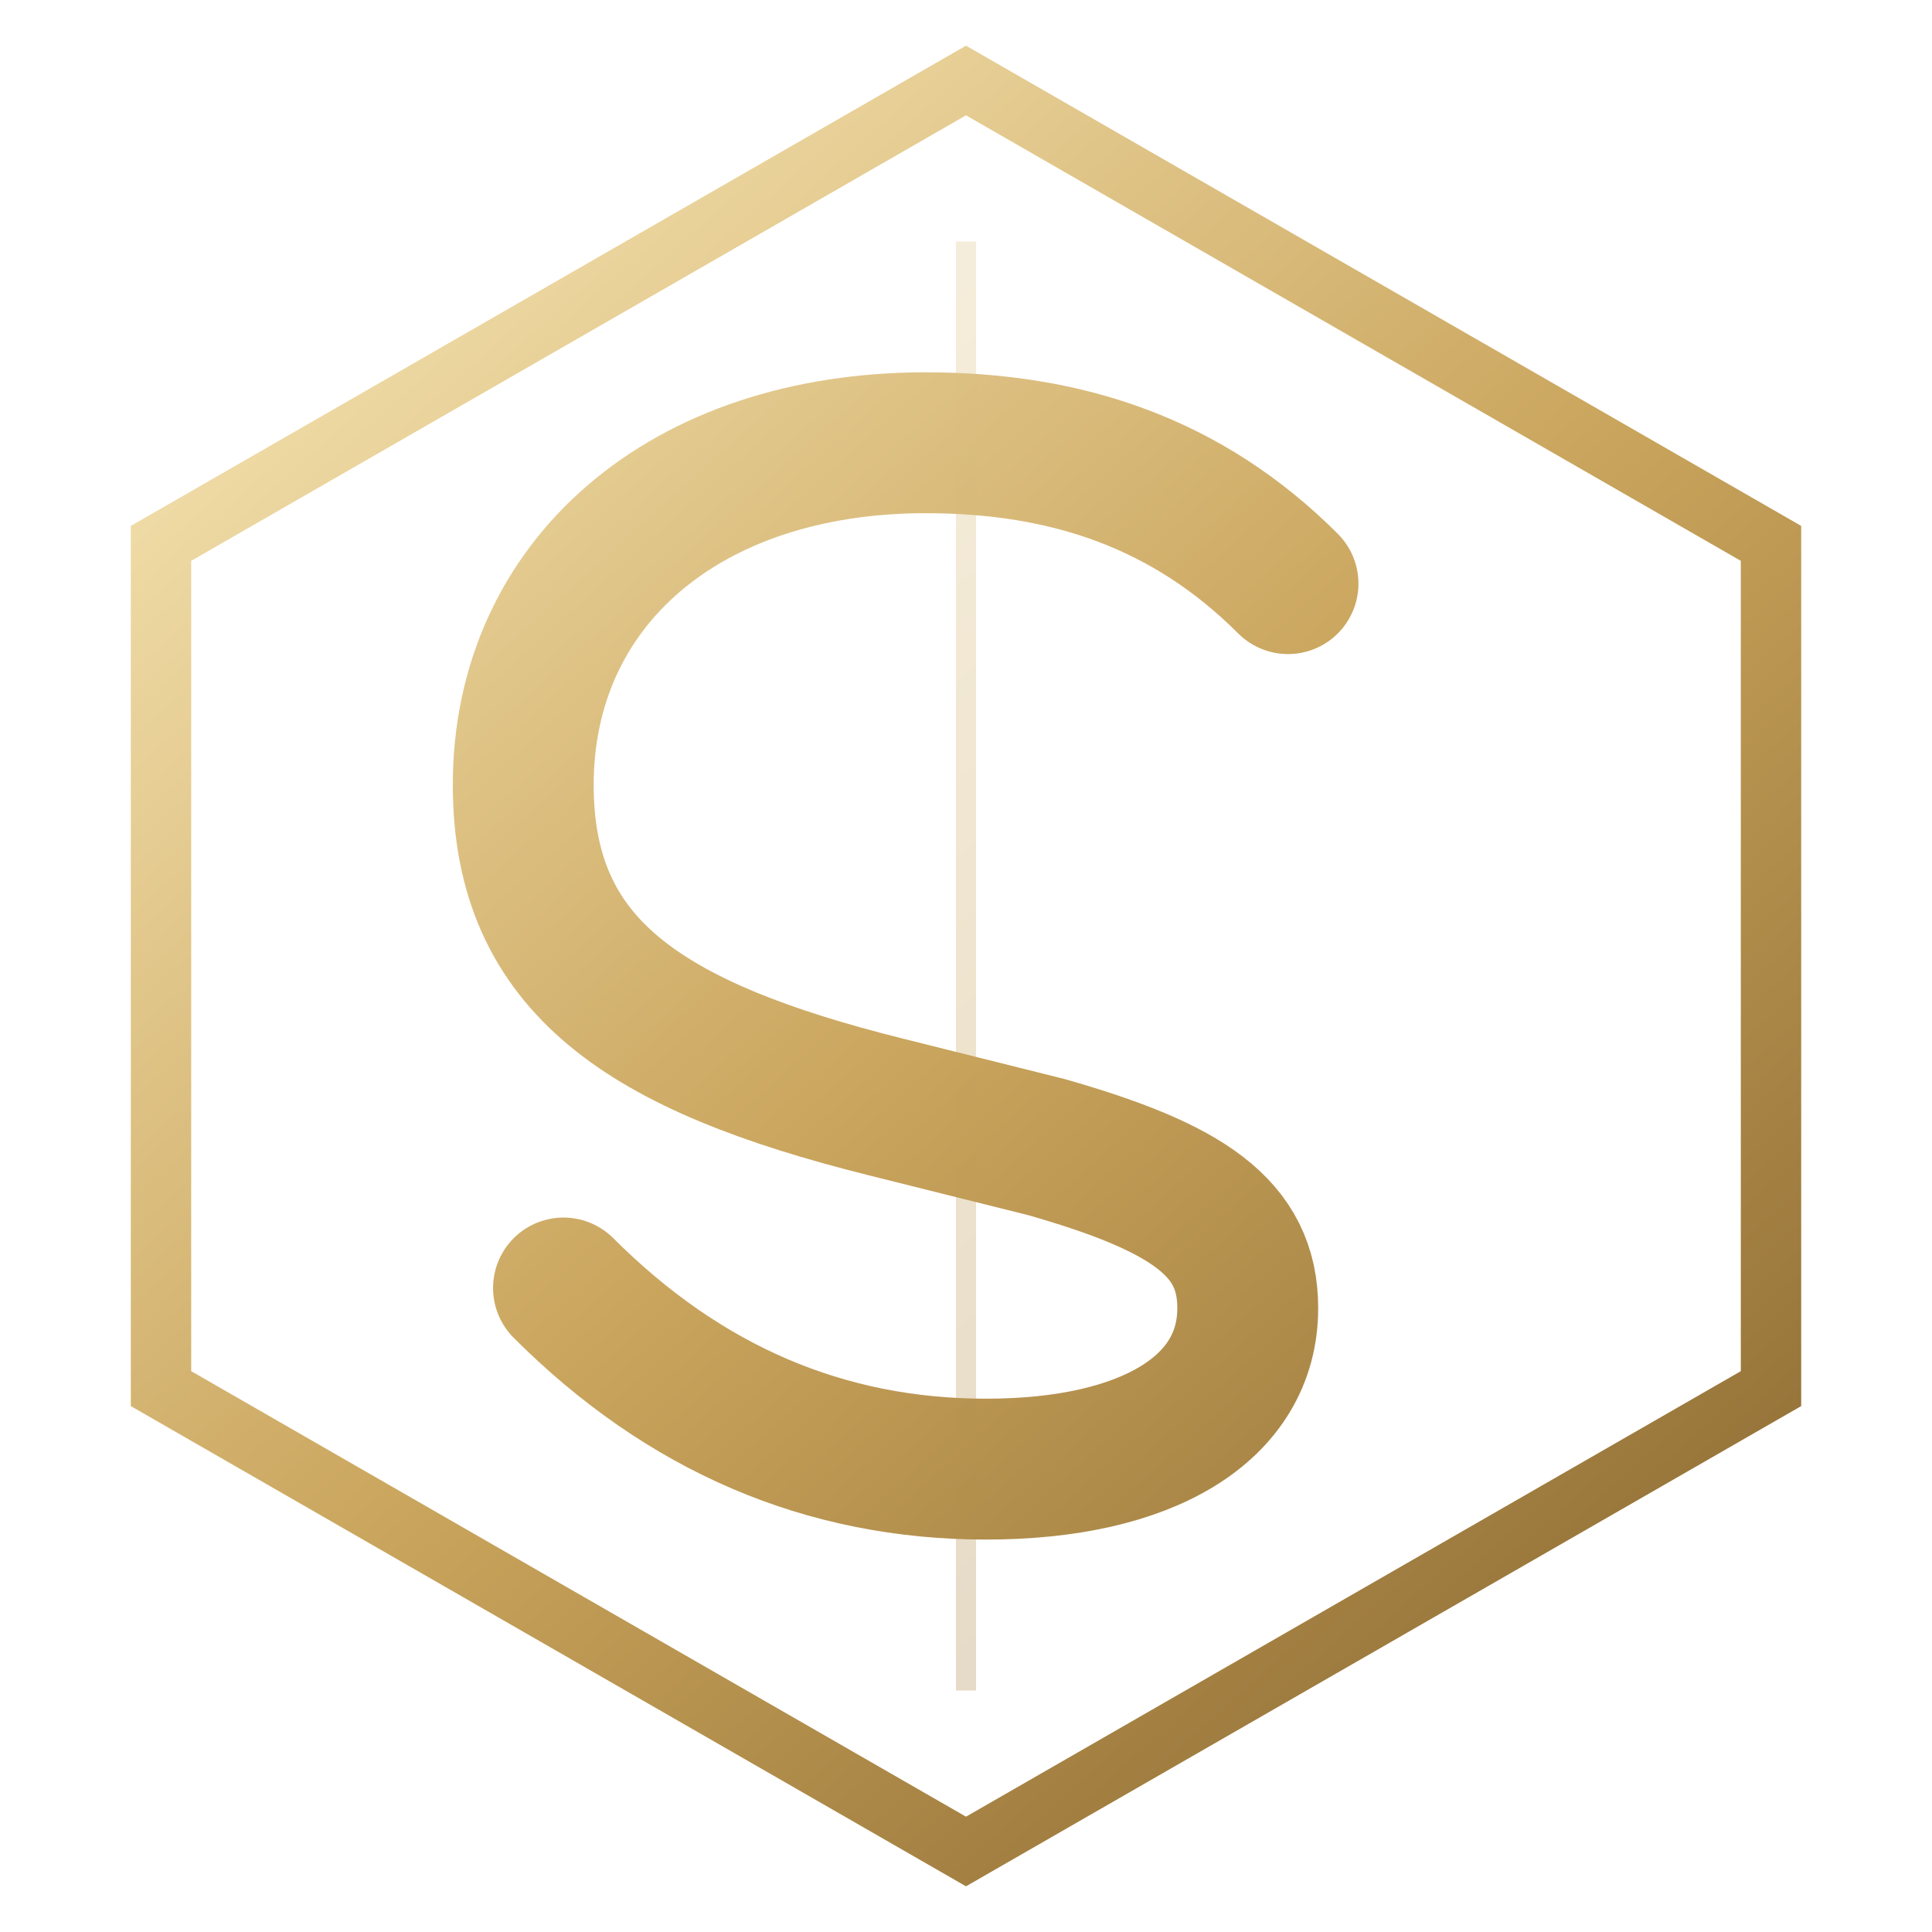
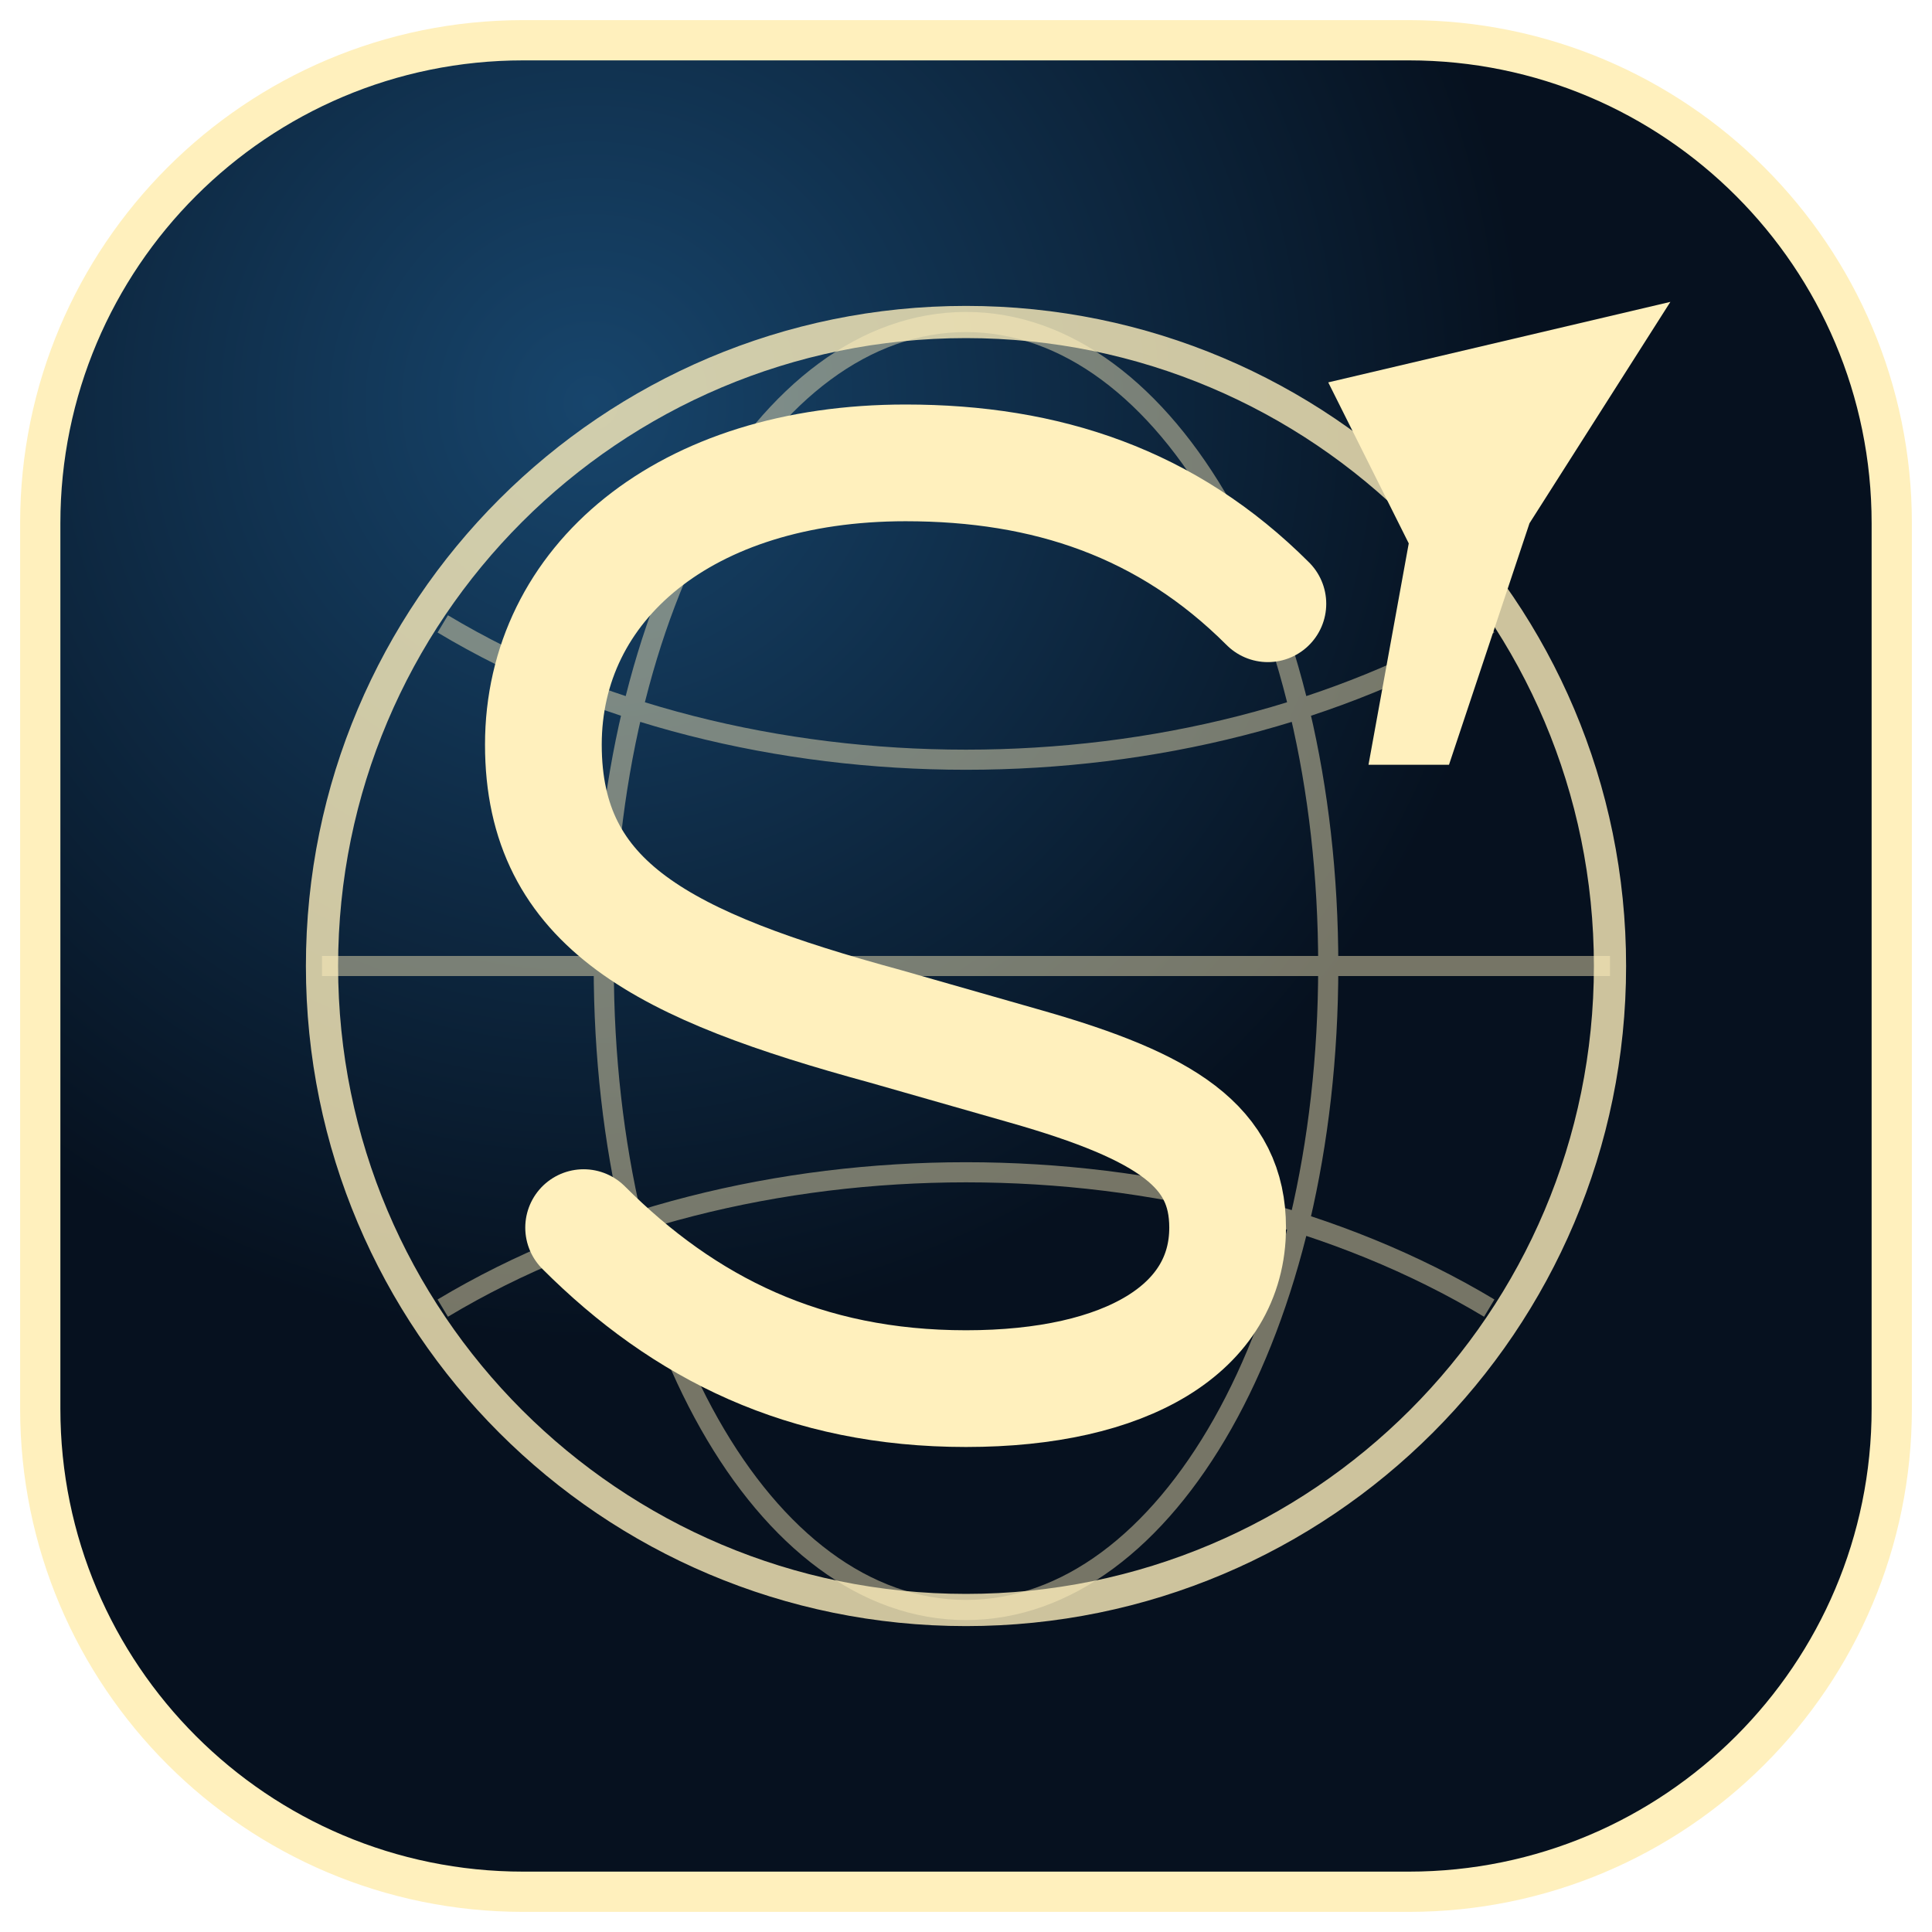
- <svg xmlns="http://www.w3.org/2000/svg" viewBox="0 0 96 96" fill="none">
+ <svg xmlns="http://www.w3.org/2000/svg" viewBox="0 0 96 96" role="img" aria-labelledby="t">
  <defs>
-     <linearGradient id="g" x1="12" y1="8" x2="84" y2="88" gradientUnits="userSpaceOnUse">
-       <stop stop-color="#F7E6B5" />
-       <stop offset=".52" stop-color="#C9A45C" />
-       <stop offset="1" stop-color="#8C6A32" />
+     <linearGradient id="g" x1="8" y1="4" x2="88" y2="92">
+       <stop stop-color="#fff0bd" />
+       <stop offset=".5" stop-color="#c9a45c" />
+       <stop offset="1" stop-color="#8c642e" />
    </linearGradient>
+     <radialGradient id="b" cx=".3" cy=".2">
+       <stop stop-color="#17456c" />
+       <stop offset="1" stop-color="#06111f" />
+     </radialGradient>
  </defs>
-   <path d="M48 4 88 27v42L48 92 8 69V27L48 4Z" stroke="url(#g)" stroke-width="3" />
-   <path d="M64 29c-5-5-11-7-18-7-12 0-20 7-20 17 0 9 6 13 18 16l8 2c7 2 10 4 10 8 0 5-5 8-13 8-8 0-15-3-21-9" stroke="url(#g)" stroke-width="7" stroke-linecap="round" />
-   <path d="M48 12v72" stroke="url(#g)" stroke-opacity=".3" stroke-width="1" />
+   <rect x="2" y="2" width="92" height="92" rx="24" fill="url(#b)" stroke="url(#g)" stroke-width="2" />
+   <circle cx="48" cy="48" r="32" fill="none" stroke="url(#g)" stroke-width="1.6" opacity=".8" />
+   <path d="M48 16c-10 0-18 14-18 32s8 32 18 32 18-14 18-32-8-32-18-32ZM16 48h64M22 31c15 9 37 9 52 0M22 65c15-9 37-9 52 0" fill="none" stroke="url(#g)" stroke-width="1" opacity=".45" />
+   <path d="M63 30c-5-5-11-7-18-7-11 0-18 6-18 14 0 8 6 11 17 14l7 2c7 2 10 4 10 8 0 5-5 8-13 8-8 0-14-3-19-8" fill="none" stroke="url(#g)" stroke-width="5.8" stroke-linecap="round" />
+   <path d="M66 19 83 15 76 26 72 38 68 38 70 27Z" fill="url(#g)" />
</svg>
